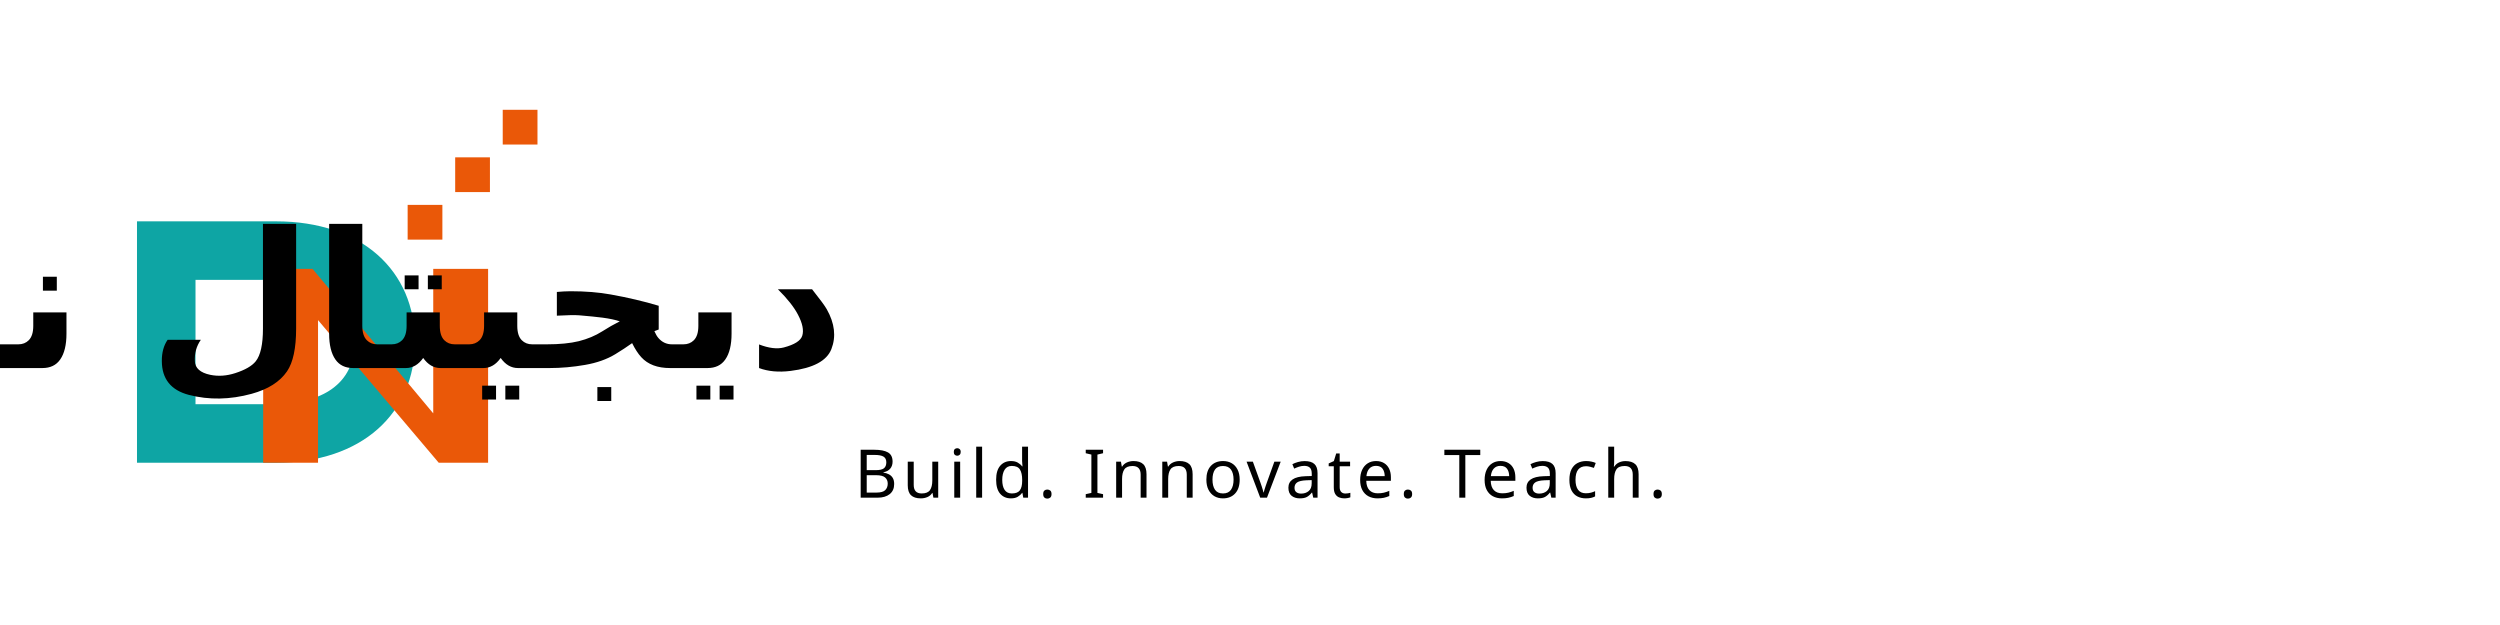
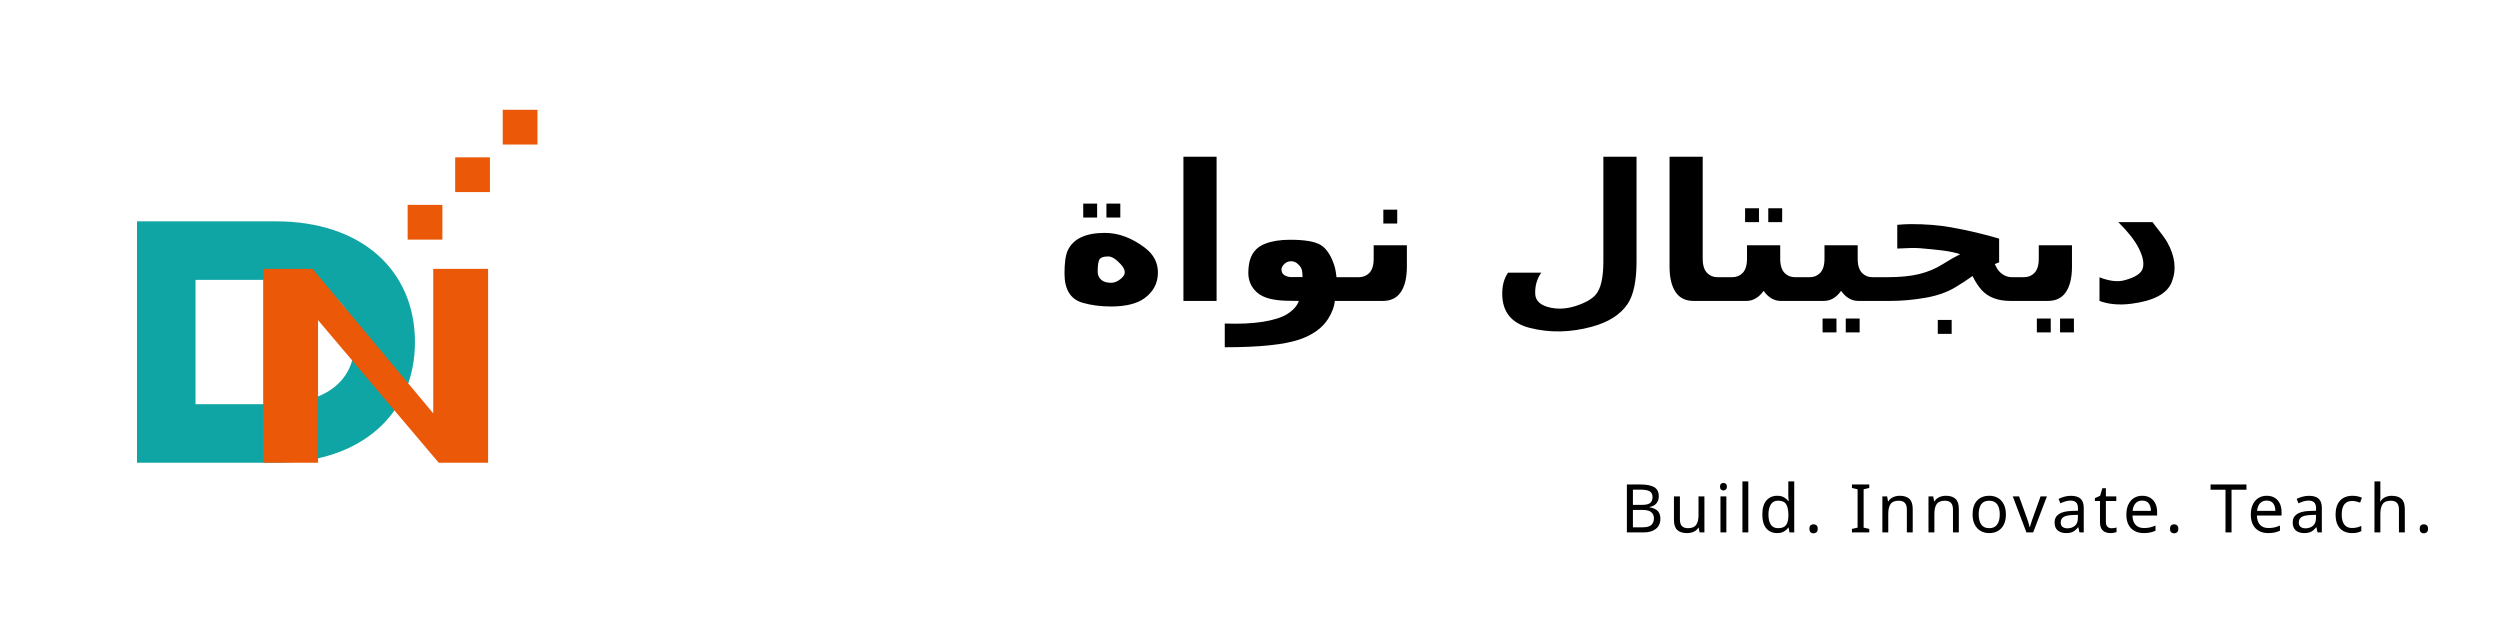
<svg xmlns="http://www.w3.org/2000/svg" width="1080" height="270" viewBox="0 0 1080 270" role="img" aria-labelledby="title desc">
  <g id="symbol" transform="translate(26 34) scale(0.79)">
    <g id="dn-symbol" fill-rule="evenodd">
      <path id="d-monogram" fill="#0EA5A4" d="M42 78h76c47 0 76 27 76 66s-29 66-76 66H42z M74 110v68h42c27 0 45-11 45-34s-18-34-45-34z" />
      <path id="n-monogram" fill="#EA5808" d="M111 104h27l66 79v-79h30v106h-27l-66-78v78h-30z" />
      <path id="rising-pixels" fill="#EA5808" d="M190 69h19v19h-19z M216 43h19v19h-19z M242 17h19v19h-19z" />
    </g>
  </g>
  <g id="wordmark" fill="#000000" font-family="Cairo, 'IBM Plex Sans Arabic', sans-serif">
-     <text x="365" y="159" font-size="82" font-weight="700" text-anchor="start" direction="rtl">ديجيتال نواة</text>
-     <text x="369" y="215" font-size="29" font-weight="500" letter-spacing="2">Build. Innovate. Teach.</text>
+     <text x="700" y="130" font-size="82" font-weight="700" text-anchor="middle" direction="rtl" xml:lang="ar">ديجيتال نواة</text>
+     <text x="700" y="230" font-size="29" font-weight="500" letter-spacing="2">Build. Innovate. Teach.</text>
  </g>
</svg>
